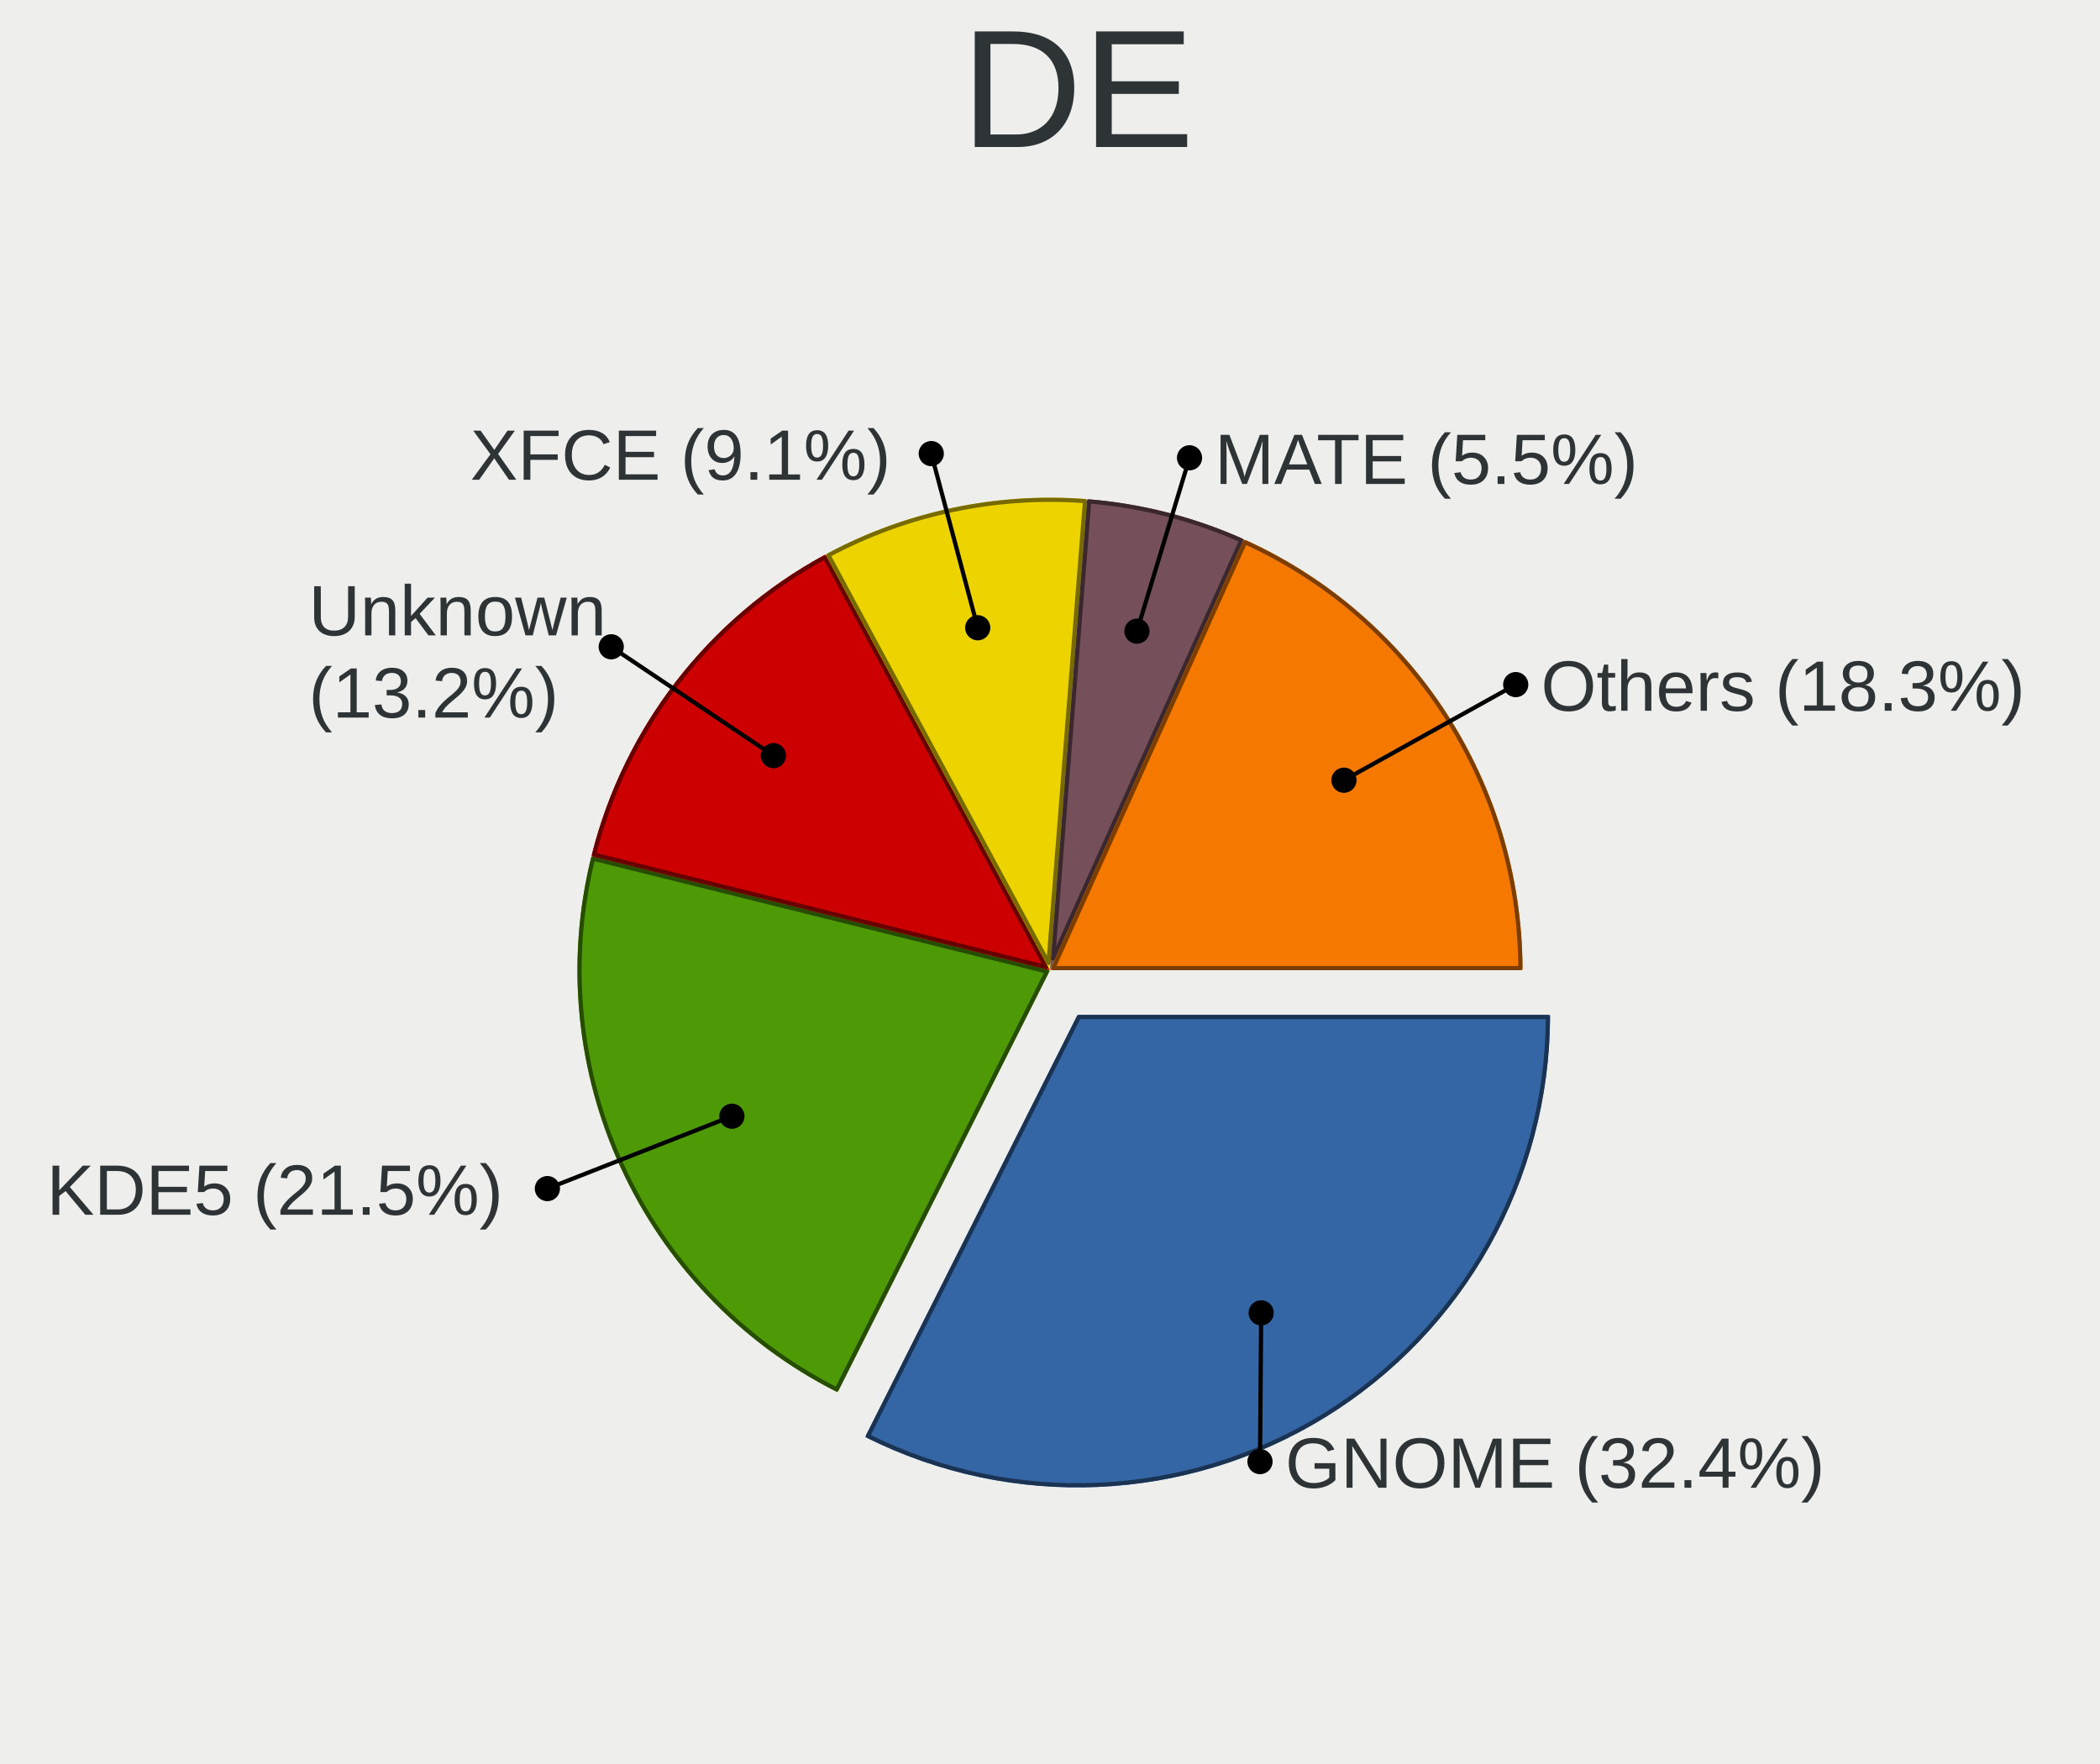
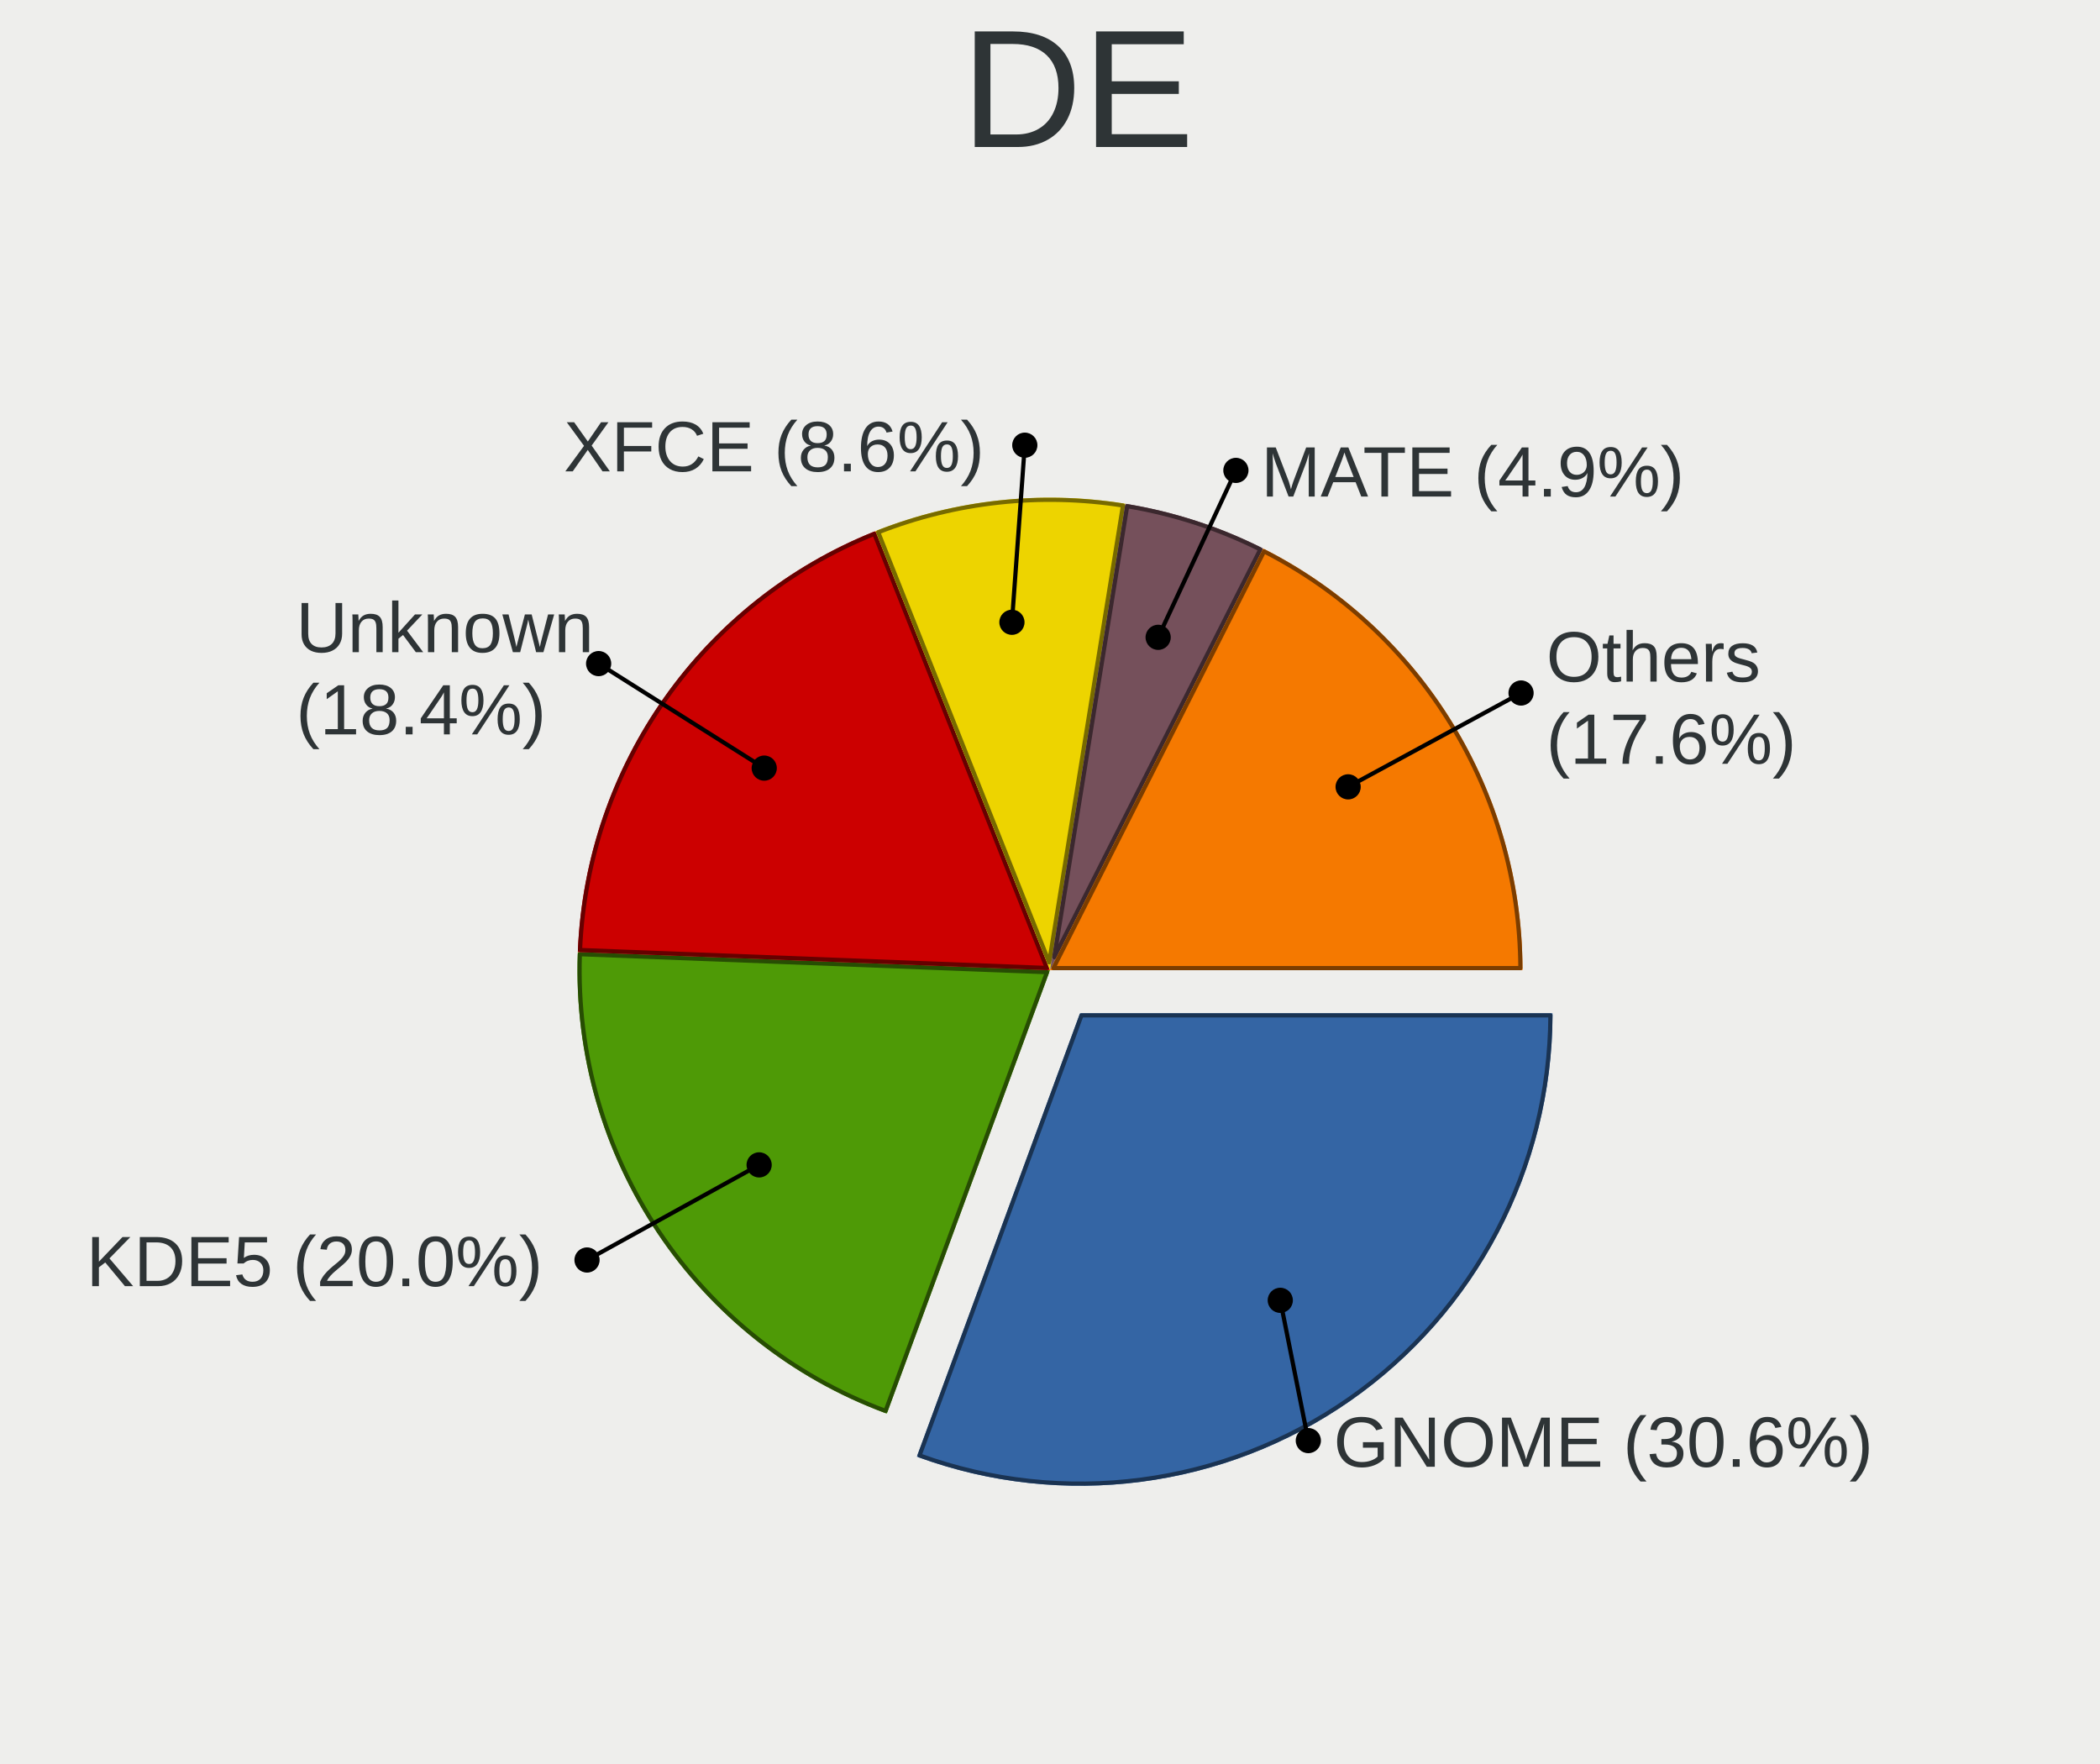
<svg xmlns="http://www.w3.org/2000/svg" width="500" height="420" version="1.0" id="ezcGraph">
  <defs />
  <g id="ezcGraphChart" color-rendering="optimizeQuality" shape-rendering="geometricPrecision" text-rendering="optimizeLegibility">
    <path d=" M 0,420 L 0,0 L 500,0 L 500,420 L 0,420 z " style="fill: #eeeeec; fill-opacity: 1.00; stroke: none;" id="ezcGraphPolygon_1" />
    <path d=" M 0,42 L 0,0 L 500,0 L 500,42 L 0,42 z " style="fill: #000000; fill-opacity: 0.00; stroke: none;" id="ezcGraphPolygon_2" />
-     <path d="M 256.56,241.64 L 369.06,241.64 A 112.50,112.50 0 0,1 205.99,342.13 z" style="fill: #3465a4; fill-opacity: 1.00; stroke: none; cursor: pointer;" id="ezcGraphCircleSector_4" />
-     <path d="M 256.87,242.14 L 368.56,242.14 A 112.00,112.00 0 0,1 206.66,341.91 z" style="fill: none; stroke: #1a3352; stroke-width: 1; stroke-opacity: 1.00; stroke-linecap: round; stroke-linejoin: round;" id="ezcGraphCircleSector_5" />
-     <path d="M 250.00,231.00 L 199.43,331.49 A 112.50,112.50 0 0,1 140.83,203.84 z" style="fill: #4e9a06; fill-opacity: 1.00; stroke: none; cursor: pointer;" id="ezcGraphCircleSector_6" />
-     <path d="M 249.27,231.33 L 199.21,330.82 A 112.00,112.00 0 0,1 141.19,204.44 z" style="fill: none; stroke: #274d03; stroke-width: 1; stroke-opacity: 1.00; stroke-linecap: round; stroke-linejoin: round;" id="ezcGraphCircleSector_7" />
-     <path d="M 250.00,231.00 L 140.83,203.84 A 112.50,112.50 0 0,1 196.57,132.00 z" style="fill: #cc0000; fill-opacity: 1.00; stroke: none; cursor: pointer;" id="ezcGraphCircleSector_8" />
-     <path d="M 249.02,230.24 L 141.43,203.47 A 112.00,112.00 0 0,1 196.37,132.68 z" style="fill: none; stroke: #660000; stroke-width: 1; stroke-opacity: 1.00; stroke-linecap: round; stroke-linejoin: round;" id="ezcGraphCircleSector_9" />
-     <path d="M 250.00,231.00 L 196.57,132.00 A 112.50,112.50 0 0,1 258.87,118.85 z" style="fill: #edd400; fill-opacity: 1.00; stroke: none; cursor: pointer;" id="ezcGraphCircleSector_10" />
-     <path d="M 249.64,229.27 L 197.25,132.20 A 112.00,112.00 0 0,1 258.33,119.31 z" style="fill: none; stroke: #776a00; stroke-width: 1; stroke-opacity: 1.00; stroke-linecap: round; stroke-linejoin: round;" id="ezcGraphCircleSector_11" />
-     <path d="M 250.00,231.00 L 258.87,118.85 A 112.50,112.50 0 0,1 296.20,128.42 z" style="fill: #75505b; fill-opacity: 1.00; stroke: none; cursor: pointer;" id="ezcGraphCircleSector_12" />
-     <path d="M 250.73,228.17 L 259.33,119.39 A 112.00,112.00 0 0,1 295.54,128.67 z" style="fill: none; stroke: #3b282e; stroke-width: 1; stroke-opacity: 1.00; stroke-linecap: round; stroke-linejoin: round;" id="ezcGraphCircleSector_13" />
-     <path d="M 250.00,231.00 L 296.20,128.42 A 112.50,112.50 0 0,1 362.50,231.00 z" style="fill: #f57900; fill-opacity: 1.00; stroke: none;" id="ezcGraphCircleSector_14" />
-     <path d="M 250.77,230.50 L 296.45,129.09 A 112.00,112.00 0 0,1 362.00,230.50 z" style="fill: none; stroke: #7b3d00; stroke-width: 1; stroke-opacity: 1.00; stroke-linecap: round; stroke-linejoin: round;" id="ezcGraphCircleSector_15" />
-     <path d=" M 232.791,149.463 L 221.729,108" style="fill: none; stroke: #000000; stroke-width: 1; stroke-opacity: 1.00; stroke-linecap: round; stroke-linejoin: round;" id="ezcGraphLine_16" />
-     <ellipse cx="232.791" cy="149.463" rx="3" ry="3" style="fill: #000000; fill-opacity: 1.00; stroke: none;" id="ezcGraphCircle_17" />
-     <ellipse cx="221.729" cy="108" rx="3" ry="3" style="fill: #000000; fill-opacity: 1.00; stroke: none;" id="ezcGraphCircle_18" />
-     <path d=" M 184.161,179.915 L 145.532,154" style="fill: none; stroke: #000000; stroke-width: 1; stroke-opacity: 1.00; stroke-linecap: round; stroke-linejoin: round;" id="ezcGraphLine_20" />
-     <ellipse cx="184.161" cy="179.915" rx="3" ry="3" style="fill: #000000; fill-opacity: 1.00; stroke: none;" id="ezcGraphCircle_21" />
-     <ellipse cx="145.532" cy="154" rx="3" ry="3" style="fill: #000000; fill-opacity: 1.00; stroke: none;" id="ezcGraphCircle_22" />
-     <path d=" M 174.265,265.766 L 130.329,283" style="fill: none; stroke: #000000; stroke-width: 1; stroke-opacity: 1.00; stroke-linecap: round; stroke-linejoin: round;" id="ezcGraphLine_24" />
-     <ellipse cx="174.265" cy="265.766" rx="3" ry="3" style="fill: #000000; fill-opacity: 1.00; stroke: none;" id="ezcGraphCircle_25" />
-     <ellipse cx="130.329" cy="283" rx="3" ry="3" style="fill: #000000; fill-opacity: 1.00; stroke: none;" id="ezcGraphCircle_26" />
-     <path d=" M 270.701,150.279 L 283.221,109" style="fill: none; stroke: #000000; stroke-width: 1; stroke-opacity: 1.00; stroke-linecap: round; stroke-linejoin: round;" id="ezcGraphLine_28" />
-     <ellipse cx="270.701" cy="150.279" rx="3" ry="3" style="fill: #000000; fill-opacity: 1.00; stroke: none;" id="ezcGraphCircle_29" />
-     <ellipse cx="283.221" cy="109" rx="3" ry="3" style="fill: #000000; fill-opacity: 1.00; stroke: none;" id="ezcGraphCircle_30" />
-     <path d=" M 319.987,185.764 L 360.886,163" style="fill: none; stroke: #000000; stroke-width: 1; stroke-opacity: 1.00; stroke-linecap: round; stroke-linejoin: round;" id="ezcGraphLine_32" />
-     <ellipse cx="319.987" cy="185.764" rx="3" ry="3" style="fill: #000000; fill-opacity: 1.00; stroke: none;" id="ezcGraphCircle_33" />
-     <ellipse cx="360.886" cy="163" rx="3" ry="3" style="fill: #000000; fill-opacity: 1.00; stroke: none;" id="ezcGraphCircle_34" />
-     <path d=" M 300.278,312.585 L 300,348" style="fill: none; stroke: #000000; stroke-width: 1; stroke-opacity: 1.00; stroke-linecap: round; stroke-linejoin: round;" id="ezcGraphLine_36" />
-     <ellipse cx="300.278" cy="312.585" rx="3" ry="3" style="fill: #000000; fill-opacity: 1.00; stroke: none;" id="ezcGraphCircle_37" />
-     <ellipse cx="300" cy="348" rx="3" ry="3" style="fill: #000000; fill-opacity: 1.00; stroke: none;" id="ezcGraphCircle_38" />
+     <path d="M 257.15,241.25 L 369.65,241.25 A 112.50,112.50 0 0,1 218.30,346.83 z" style="fill: #3465a4; fill-opacity: 1.00; stroke: none; cursor: pointer;" id="ezcGraphCircleSector_4" />
+     <path d="M 257.50,241.75 L 369.15,241.75 A 112.00,112.00 0 0,1 218.94,346.53 z" style="fill: none; stroke: #1a3352; stroke-width: 1; stroke-opacity: 1.00; stroke-linecap: round; stroke-linejoin: round;" id="ezcGraphCircleSector_5" />
+     <path d="M 250.00,231.00 L 211.15,336.58 A 112.50,112.50 0 0,1 137.58,226.67 z" style="fill: #4e9a06; fill-opacity: 1.00; stroke: none; cursor: pointer;" id="ezcGraphCircleSector_6" />
+     <path d="M 249.29,231.47 L 210.85,335.94 A 112.00,112.00 0 0,1 138.06,227.19 z" style="fill: none; stroke: #274d03; stroke-width: 1; stroke-opacity: 1.00; stroke-linecap: round; stroke-linejoin: round;" id="ezcGraphCircleSector_7" />
+     <path d="M 250.00,231.00 L 137.58,226.67 A 112.50,112.50 0 0,1 208.45,126.45 z" style="fill: #cc0000; fill-opacity: 1.00; stroke: none; cursor: pointer;" id="ezcGraphCircleSector_8" />
+     <path d="M 249.25,230.47 L 138.10,226.19 A 112.00,112.00 0 0,1 208.17,127.10 z" style="fill: none; stroke: #660000; stroke-width: 1; stroke-opacity: 1.00; stroke-linecap: round; stroke-linejoin: round;" id="ezcGraphCircleSector_9" />
+     <path d="M 250.00,231.00 L 208.45,126.45 A 112.50,112.50 0 0,1 267.95,119.94 z" style="fill: #edd400; fill-opacity: 1.00; stroke: none; cursor: pointer;" id="ezcGraphCircleSector_10" />
+     <path d="M 249.80,229.13 L 209.10,126.73 A 112.00,112.00 0 0,1 267.38,120.36 z" style="fill: none; stroke: #776a00; stroke-width: 1; stroke-opacity: 1.00; stroke-linecap: round; stroke-linejoin: round;" id="ezcGraphCircleSector_11" />
+     <path d="M 250.00,231.00 L 267.95,119.94 A 112.50,112.50 0 0,1 300.75,130.60 z" style="fill: #75505b; fill-opacity: 1.00; stroke: none; cursor: pointer;" id="ezcGraphCircleSector_12" />
+     <path d="M 251.01,227.90 L 268.37,120.52 A 112.00,112.00 0 0,1 300.08,130.82 z" style="fill: none; stroke: #3b282e; stroke-width: 1; stroke-opacity: 1.00; stroke-linecap: round; stroke-linejoin: round;" id="ezcGraphCircleSector_13" />
+     <path d="M 250.00,231.00 L 300.75,130.60 A 112.50,112.50 0 0,1 362.50,231.00 z" style="fill: #f57900; fill-opacity: 1.00; stroke: none;" id="ezcGraphCircleSector_14" />
+     <path d="M 250.81,230.50 L 300.97,131.27 A 112.00,112.00 0 0,1 362.00,230.50 z" style="fill: none; stroke: #7b3d00; stroke-width: 1; stroke-opacity: 1.00; stroke-linecap: round; stroke-linejoin: round;" id="ezcGraphCircleSector_15" />
+     <path d=" M 240.935,148.161 L 244,106" style="fill: none; stroke: #000000; stroke-width: 1; stroke-opacity: 1.00; stroke-linecap: round; stroke-linejoin: round;" id="ezcGraphLine_16" />
+     <ellipse cx="240.935" cy="148.161" rx="3" ry="3" style="fill: #000000; fill-opacity: 1.00; stroke: none;" id="ezcGraphCircle_17" />
+     <ellipse cx="244" cy="106" rx="3" ry="3" style="fill: #000000; fill-opacity: 1.00; stroke: none;" id="ezcGraphCircle_18" />
+     <path d=" M 181.959,182.886 L 142.531,158" style="fill: none; stroke: #000000; stroke-width: 1; stroke-opacity: 1.00; stroke-linecap: round; stroke-linejoin: round;" id="ezcGraphLine_20" />
+     <ellipse cx="181.959" cy="182.886" rx="3" ry="3" style="fill: #000000; fill-opacity: 1.00; stroke: none;" id="ezcGraphCircle_21" />
+     <ellipse cx="142.531" cy="158" rx="3" ry="3" style="fill: #000000; fill-opacity: 1.00; stroke: none;" id="ezcGraphCircle_22" />
+     <path d=" M 180.748,277.353 L 139.769,300" style="fill: none; stroke: #000000; stroke-width: 1; stroke-opacity: 1.00; stroke-linecap: round; stroke-linejoin: round;" id="ezcGraphLine_24" />
+     <ellipse cx="180.748" cy="277.353" rx="3" ry="3" style="fill: #000000; fill-opacity: 1.00; stroke: none;" id="ezcGraphCircle_25" />
+     <ellipse cx="139.769" cy="300" rx="3" ry="3" style="fill: #000000; fill-opacity: 1.00; stroke: none;" id="ezcGraphCircle_26" />
+     <path d=" M 275.751,151.745 L 294.262,112" style="fill: none; stroke: #000000; stroke-width: 1; stroke-opacity: 1.00; stroke-linecap: round; stroke-linejoin: round;" id="ezcGraphLine_28" />
+     <ellipse cx="275.751" cy="151.745" rx="3" ry="3" style="fill: #000000; fill-opacity: 1.00; stroke: none;" id="ezcGraphCircle_29" />
+     <ellipse cx="294.262" cy="112" rx="3" ry="3" style="fill: #000000; fill-opacity: 1.00; stroke: none;" id="ezcGraphCircle_30" />
+     <path d=" M 320.983,187.345 L 362.156,165" style="fill: none; stroke: #000000; stroke-width: 1; stroke-opacity: 1.00; stroke-linecap: round; stroke-linejoin: round;" id="ezcGraphLine_32" />
+     <ellipse cx="320.983" cy="187.345" rx="3" ry="3" style="fill: #000000; fill-opacity: 1.00; stroke: none;" id="ezcGraphCircle_33" />
+     <ellipse cx="362.156" cy="165" rx="3" ry="3" style="fill: #000000; fill-opacity: 1.00; stroke: none;" id="ezcGraphCircle_34" />
+     <path d=" M 304.828,309.6 L 311.507,343" style="fill: none; stroke: #000000; stroke-width: 1; stroke-opacity: 1.00; stroke-linecap: round; stroke-linejoin: round;" id="ezcGraphLine_36" />
+     <ellipse cx="304.828" cy="309.6" rx="3" ry="3" style="fill: #000000; fill-opacity: 1.00; stroke: none;" id="ezcGraphCircle_37" />
+     <ellipse cx="311.507" cy="343" rx="3" ry="3" style="fill: #000000; fill-opacity: 1.00; stroke: none;" id="ezcGraphCircle_38" />
    <g id="ezcGraphTextBox_3">
      <path d=" M 228.3,42 L 228.3,0.5 L 272.2,0.5 L 272.2,42 L 228.3,42 z " style="fill: #ffffff; fill-opacity: 0.00; stroke: none;" id="ezcGraphPolygon_40" />
      <text id="ezcGraphTextBox_3_text" x="228.8" text-length="42.4px" y="35" style="font-size: 40px; font-family: 'Arial'; fill: #2e3436; fill-opacity: 1.00; stroke: none;">DE</text>
    </g>
    <g id="ezcGraphTextBox_19" style=" cursor: pointer;">
-       <path d=" M 111.455,117.9 L 111.455,98.6 L 216.729,98.6 L 216.729,117.9 L 111.455,117.9 z " style="fill: #ffffff; fill-opacity: 0.00; stroke: none;" id="ezcGraphPolygon_41" />
-       <text id="ezcGraphTextBox_19_text" x="111.955" text-length="103.774px" y="114.23" style="font-size: 17px; font-family: 'Arial'; fill: #2e3436; fill-opacity: 1.00; stroke: none;">XFCE (9.1%)</text>
+       <path d=" M 133.726,115.9 L 133.726,96.6 L 239,96.6 L 239,115.9 L 133.726,115.9 z " style="fill: #ffffff; fill-opacity: 0.00; stroke: none;" id="ezcGraphPolygon_41" />
+       <text id="ezcGraphTextBox_19_text" x="134.226" text-length="103.774px" y="112.23" style="font-size: 17px; font-family: 'Arial'; fill: #2e3436; fill-opacity: 1.00; stroke: none;">XFCE (8.6%)</text>
    </g>
    <g id="ezcGraphTextBox_23" style=" cursor: pointer;">
-       <path d=" M 72.994,172.85 L 72.994,135.65 L 140.532,135.65 L 140.532,172.85 L 72.994,172.85 z " style="fill: #ffffff; fill-opacity: 0.00; stroke: none;" id="ezcGraphPolygon_42" />
-       <text id="ezcGraphTextBox_23_text" x="73.494" text-length="66.038px" y="151.28" style="font-size: 17px; font-family: 'Arial'; fill: #2e3436; fill-opacity: 1.00; stroke: none;">Unknown</text>
-       <text id="ezcGraphTextBox_23_text" x="73.494" text-length="66.038px" y="170.86" style="font-size: 17px; font-family: 'Arial'; fill: #2e3436; fill-opacity: 1.00; stroke: none;">(13.2%)</text>
+       <path d=" M 69.993,176.85 L 69.993,139.65 L 137.531,139.65 L 137.531,176.85 L 69.993,176.85 z " style="fill: #ffffff; fill-opacity: 0.00; stroke: none;" id="ezcGraphPolygon_42" />
+       <text id="ezcGraphTextBox_23_text" x="70.493" text-length="66.038px" y="155.28" style="font-size: 17px; font-family: 'Arial'; fill: #2e3436; fill-opacity: 1.00; stroke: none;">Unknown</text>
+       <text id="ezcGraphTextBox_23_text" x="70.493" text-length="66.038px" y="174.86" style="font-size: 17px; font-family: 'Arial'; fill: #2e3436; fill-opacity: 1.00; stroke: none;">(18.4%)</text>
    </g>
    <g id="ezcGraphTextBox_27" style=" cursor: pointer;">
-       <path d=" M 10.621,292.9 L 10.621,273.6 L 125.329,273.6 L 125.329,292.9 L 10.621,292.9 z " style="fill: #ffffff; fill-opacity: 0.00; stroke: none;" id="ezcGraphPolygon_43" />
-       <text id="ezcGraphTextBox_27_text" x="11.121" text-length="113.208px" y="289.23" style="font-size: 17px; font-family: 'Arial'; fill: #2e3436; fill-opacity: 1.00; stroke: none;">KDE5 (21.5%)</text>
+       <path d=" M 20.061,309.9 L 20.061,290.6 L 134.769,290.6 L 134.769,309.9 L 20.061,309.9 z " style="fill: #ffffff; fill-opacity: 0.00; stroke: none;" id="ezcGraphPolygon_43" />
+       <text id="ezcGraphTextBox_27_text" x="20.561" text-length="113.208px" y="306.23" style="font-size: 17px; font-family: 'Arial'; fill: #2e3436; fill-opacity: 1.00; stroke: none;">KDE5 (20.0%)</text>
    </g>
    <g id="ezcGraphTextBox_31" style=" cursor: pointer;">
-       <path d=" M 288.721,118.9 L 288.721,99.6 L 393.995,99.6 L 393.995,118.9 L 288.721,118.9 z " style="fill: #ffffff; fill-opacity: 0.00; stroke: none;" id="ezcGraphPolygon_44" />
-       <text id="ezcGraphTextBox_31_text" x="289.221" text-length="103.774px" y="115.23" style="font-size: 17px; font-family: 'Arial'; fill: #2e3436; fill-opacity: 1.00; stroke: none;">MATE (5.5%)</text>
+       <path d=" M 299.762,121.9 L 299.762,102.6 L 405.036,102.6 L 405.036,121.9 L 299.762,121.9 z " style="fill: #ffffff; fill-opacity: 0.00; stroke: none;" id="ezcGraphPolygon_44" />
+       <text id="ezcGraphTextBox_31_text" x="300.262" text-length="103.774px" y="118.23" style="font-size: 17px; font-family: 'Arial'; fill: #2e3436; fill-opacity: 1.00; stroke: none;">MATE (4.9%)</text>
    </g>
    <g id="ezcGraphTextBox_35">
-       <path d=" M 366.386,172.9 L 366.386,153.6 L 499.962,153.6 L 499.962,172.9 L 366.386,172.9 z " style="fill: #ffffff; fill-opacity: 0.00; stroke: none;" id="ezcGraphPolygon_45" />
-       <text id="ezcGraphTextBox_35_text" x="366.886" text-length="132.076px" y="169.23" style="font-size: 17px; font-family: 'Arial'; fill: #2e3436; fill-opacity: 1.00; stroke: none;">Others (18.3%)</text>
+       <path d=" M 367.656,183.85 L 367.656,146.65 L 435.193,146.65 L 435.193,183.85 L 367.656,183.85 z " style="fill: #ffffff; fill-opacity: 0.00; stroke: none;" id="ezcGraphPolygon_45" />
+       <text id="ezcGraphTextBox_35_text" x="368.156" text-length="56.604px" y="162.28" style="font-size: 17px; font-family: 'Arial'; fill: #2e3436; fill-opacity: 1.00; stroke: none;">Others</text>
+       <text id="ezcGraphTextBox_35_text" x="368.156" text-length="66.038px" y="181.86" style="font-size: 17px; font-family: 'Arial'; fill: #2e3436; fill-opacity: 1.00; stroke: none;">(17.6%)</text>
    </g>
    <g id="ezcGraphTextBox_39" style=" cursor: pointer;">
-       <path d=" M 305.5,357.9 L 305.5,338.6 L 429.642,338.6 L 429.642,357.9 L 305.5,357.9 z " style="fill: #ffffff; fill-opacity: 0.00; stroke: none;" id="ezcGraphPolygon_46" />
-       <text id="ezcGraphTextBox_39_text" x="306" text-length="122.642px" y="354.23" style="font-size: 17px; font-family: 'Arial'; fill: #2e3436; fill-opacity: 1.00; stroke: none;">GNOME (32.4%)</text>
+       <path d=" M 317.007,352.9 L 317.007,333.6 L 441.149,333.6 L 441.149,352.9 L 317.007,352.9 z " style="fill: #ffffff; fill-opacity: 0.00; stroke: none;" id="ezcGraphPolygon_46" />
+       <text id="ezcGraphTextBox_39_text" x="317.507" text-length="122.642px" y="349.23" style="font-size: 17px; font-family: 'Arial'; fill: #2e3436; fill-opacity: 1.00; stroke: none;">GNOME (30.6%)</text>
    </g>
  </g>
</svg>
